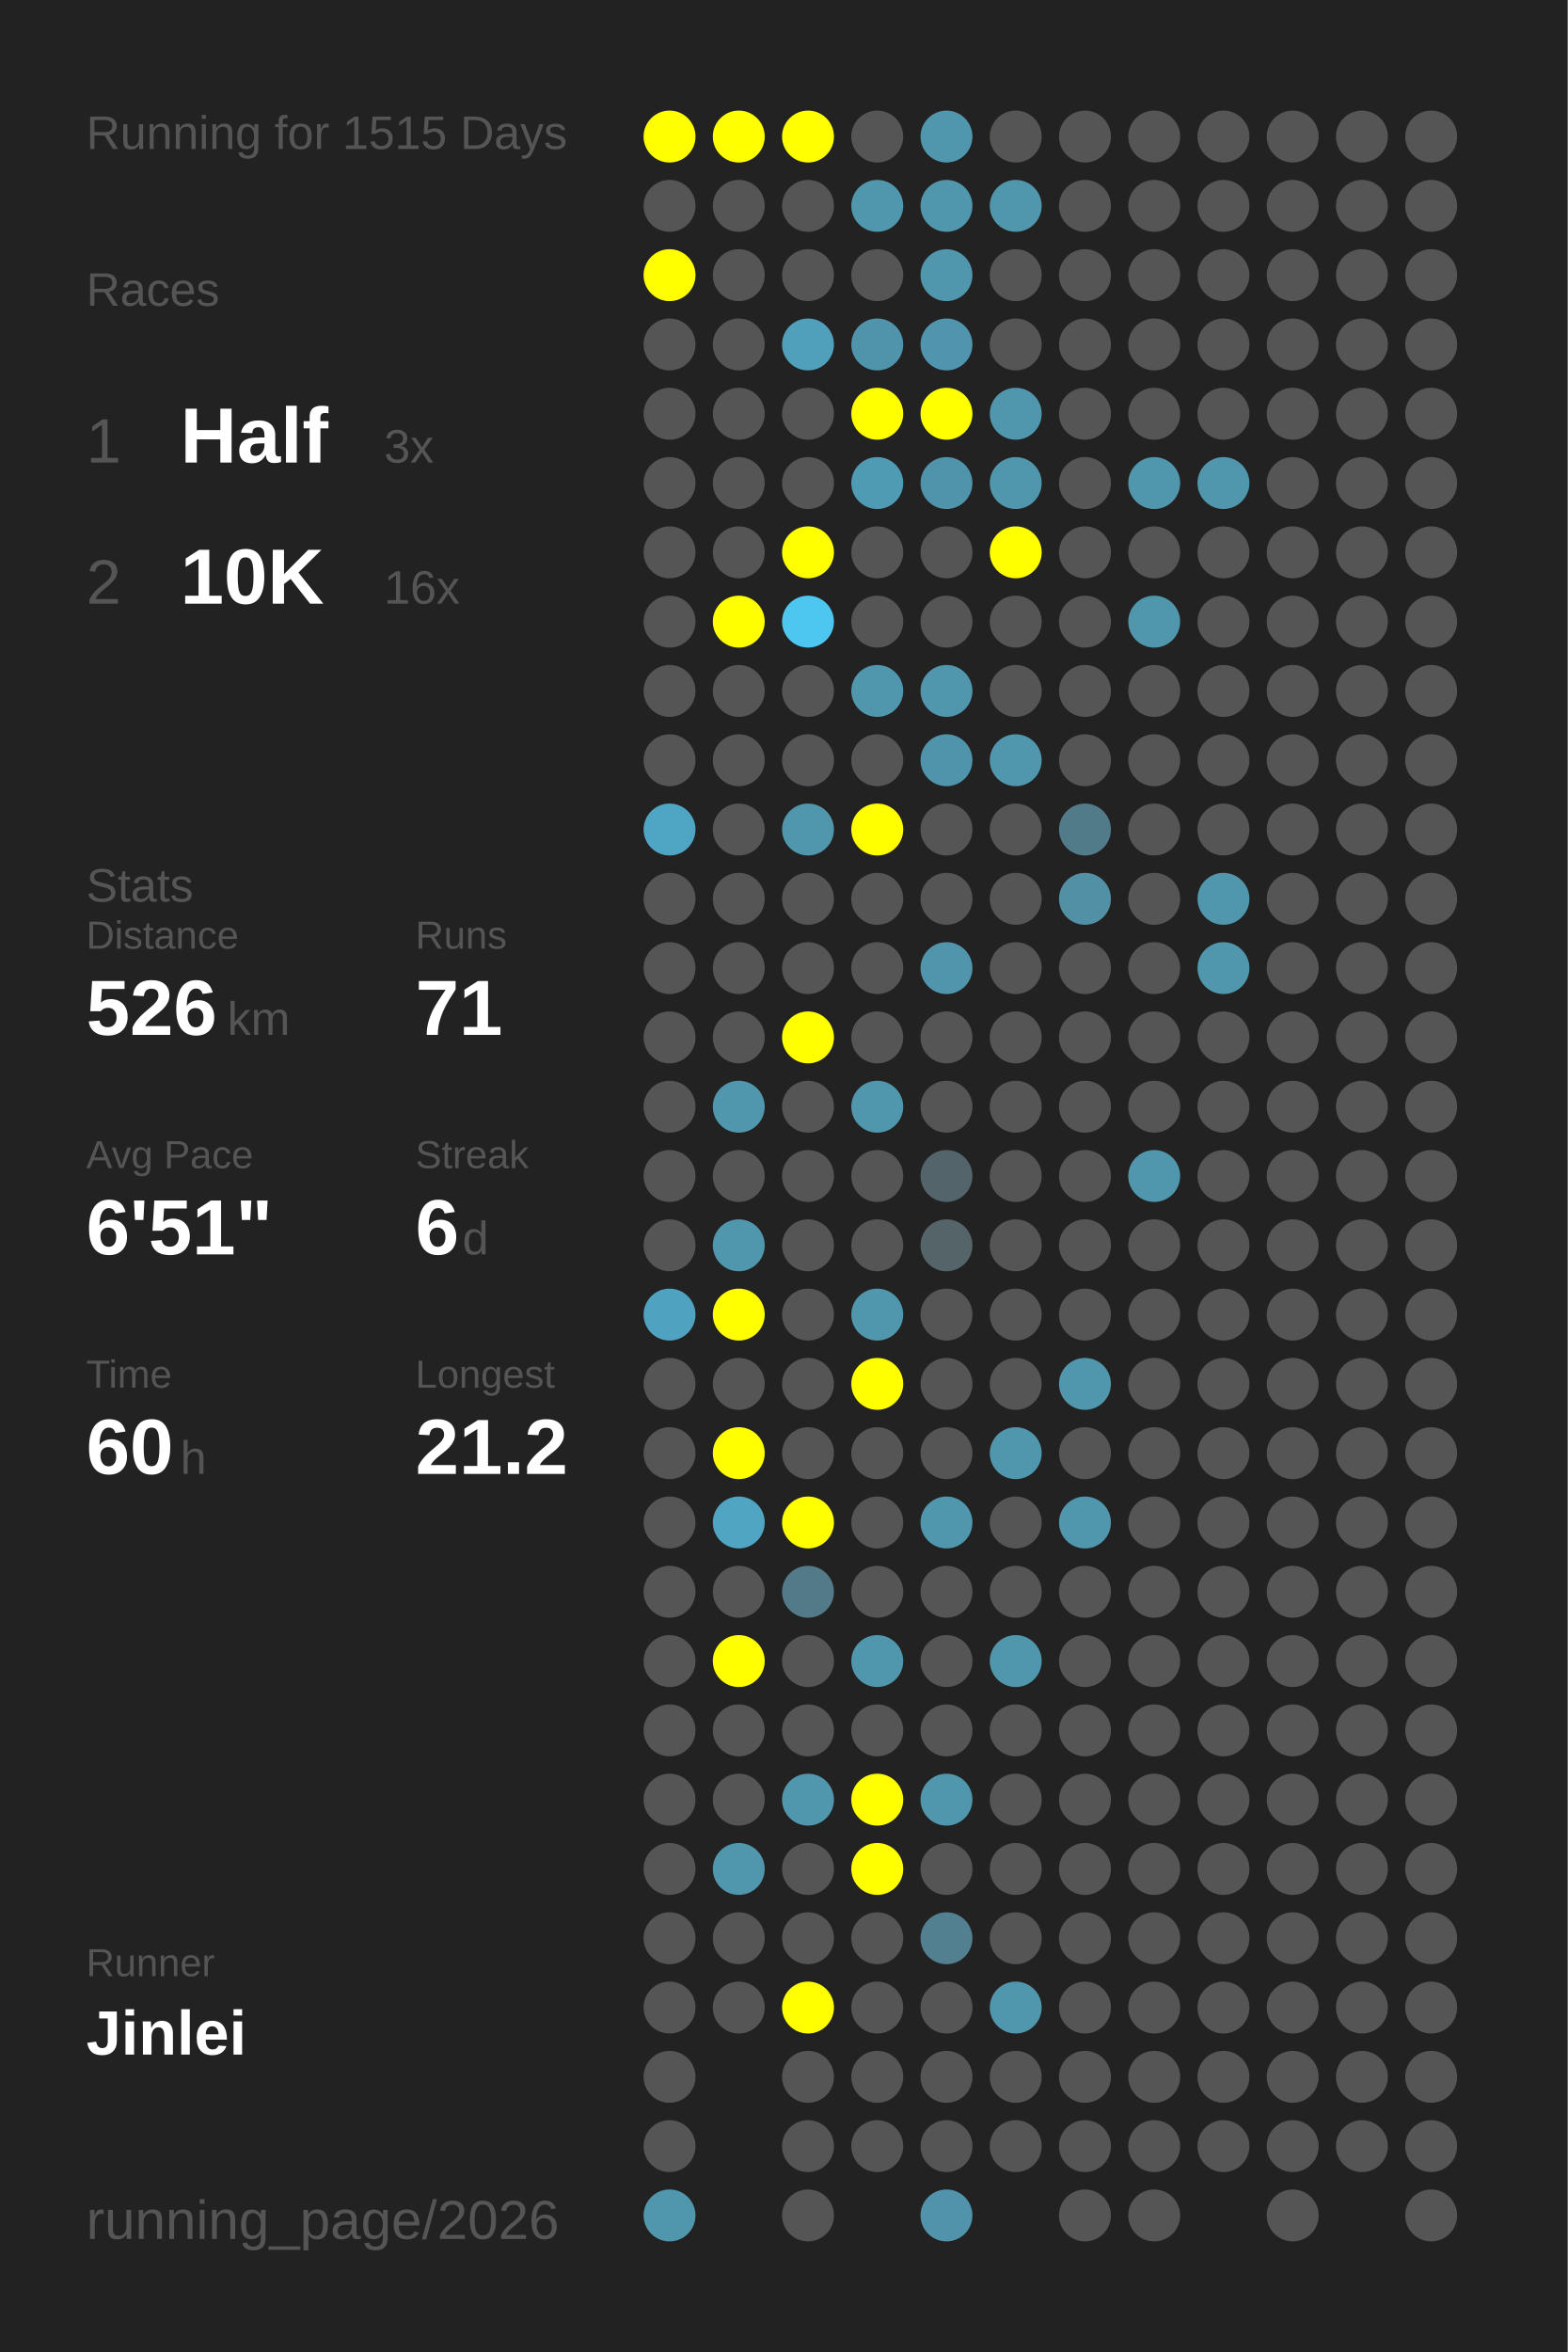
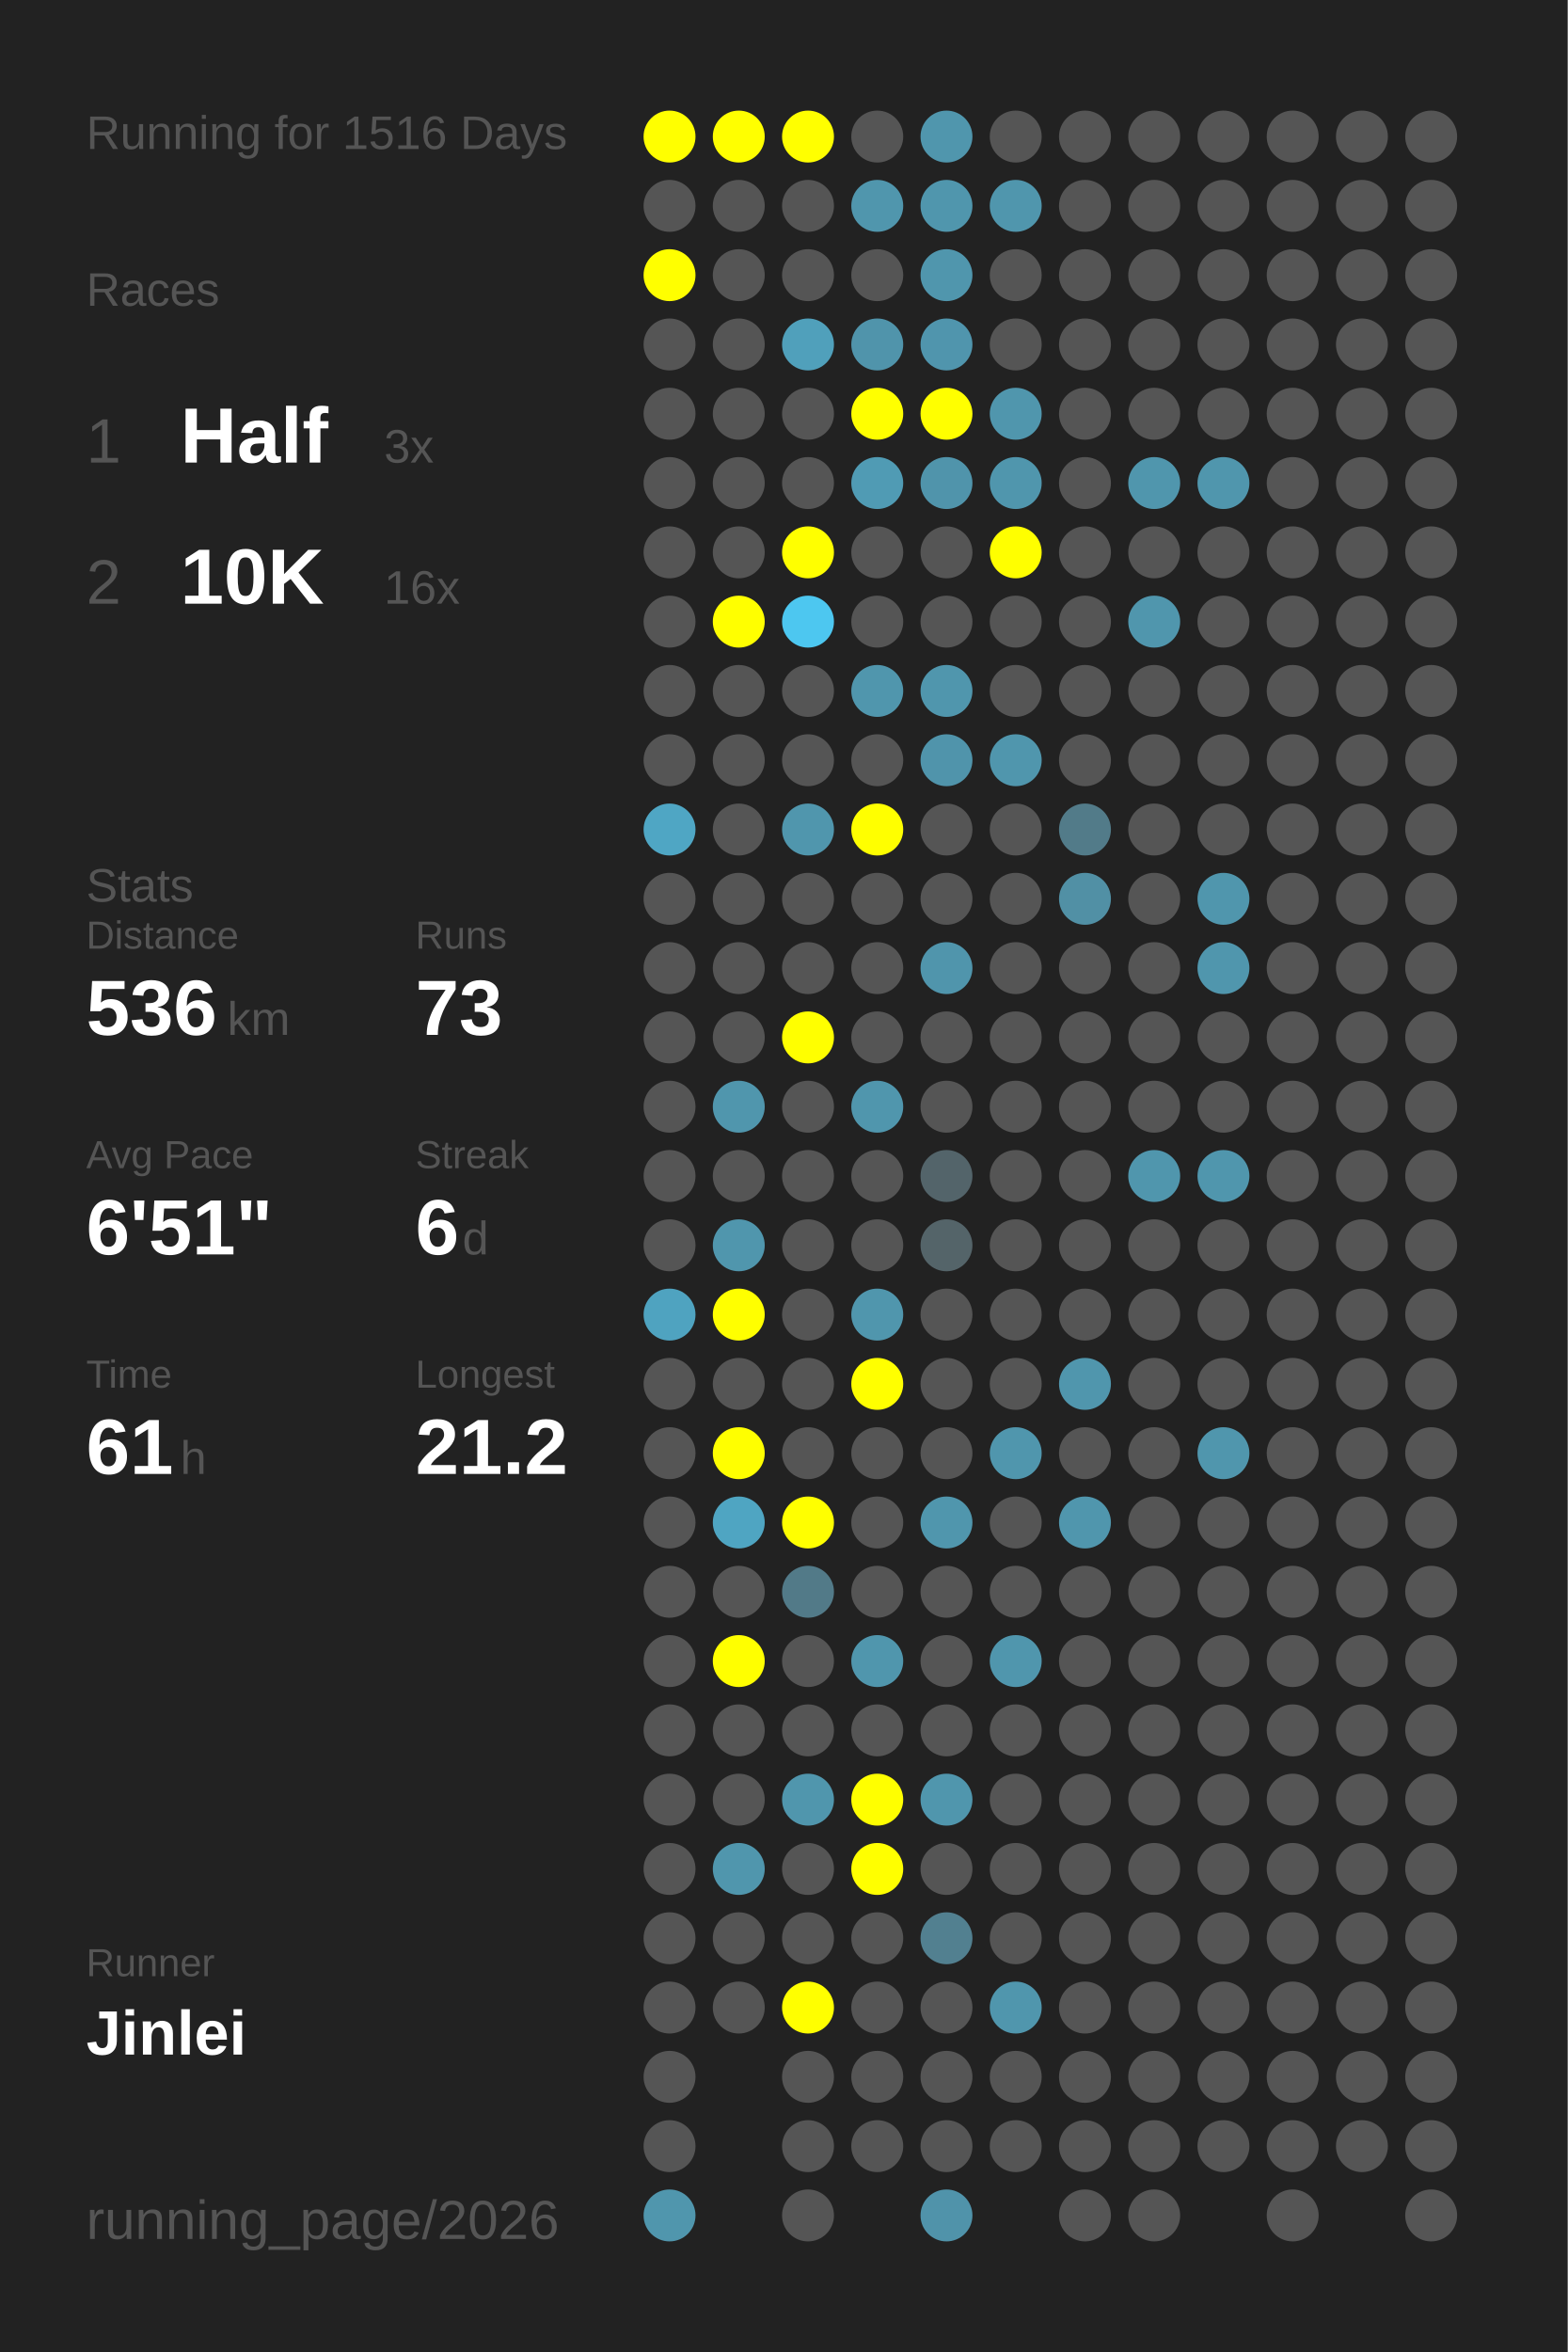
<svg xmlns="http://www.w3.org/2000/svg" baseProfile="full" height="300mm" version="1.1" viewBox="0,0,200,300" width="200mm">
  <defs />
  <rect fill="#222222" height="300" width="200" x="0" y="0" />
-   <text fill="#555555" style="font-size:6px; font-family:Arial;" x="11" y="19">Running for 1515 Days</text>
+   <text fill="#555555" style="font-size:6px; font-family:Arial;" x="11" y="19">Running for 1516 Days</text>
  <text fill="#555555" style="font-size:6px; font-family:Arial;" x="11" y="39">Races</text>
  <text fill="#555555" style="font-size:8px; font-family:Arial;" x="11" y="59">1</text>
  <text fill="#FFFFFF" style="font-size:10px; font-family:Arial; font-weight:bold;" x="23" y="59">Half</text>
  <text fill="#555555" style="font-size:6px; font-family:Arial;" x="49" y="59">3x</text>
  <text fill="#555555" style="font-size:8px; font-family:Arial;" x="11" y="77">2</text>
  <text fill="#FFFFFF" style="font-size:10px; font-family:Arial; font-weight:bold;" x="23" y="77">10K</text>
  <text fill="#555555" style="font-size:6px; font-family:Arial;" x="49" y="77">16x</text>
  <text fill="#555555" style="font-size:6px; font-family:Arial;" x="11" y="115">Stats</text>
  <text fill="#555555" style="font-size:5px; font-family:Arial;" x="11" y="121">Distance</text>
-   <text fill="#FFFFFF" style="font-size:10px; font-family:Arial; font-weight:bold;" x="11" y="132">526</text>
+   <text fill="#FFFFFF" style="font-size:10px; font-family:Arial; font-weight:bold;" x="11" y="132">536</text>
  <text fill="#555555" style="font-size:6px; font-family:Arial;" x="29" y="132">km</text>
  <text fill="#555555" style="font-size:5px; font-family:Arial;" x="53" y="121">Runs</text>
-   <text fill="#FFFFFF" style="font-size:10px; font-family:Arial; font-weight:bold;" x="53" y="132">71</text>
+   <text fill="#FFFFFF" style="font-size:10px; font-family:Arial; font-weight:bold;" x="53" y="132">73</text>
  <text fill="#555555" style="font-size:5px; font-family:Arial;" x="11" y="149">Avg Pace</text>
  <text fill="#FFFFFF" style="font-size:10px; font-family:Arial; font-weight:bold;" x="11" y="160">6'51"</text>
  <text fill="#555555" style="font-size:5px; font-family:Arial;" x="53" y="149">Streak</text>
  <text fill="#FFFFFF" style="font-size:10px; font-family:Arial; font-weight:bold;" x="53" y="160">6</text>
  <text fill="#555555" style="font-size:6px; font-family:Arial;" x="59" y="160">d</text>
  <text fill="#555555" style="font-size:5px; font-family:Arial;" x="11" y="177">Time</text>
-   <text fill="#FFFFFF" style="font-size:10px; font-family:Arial; font-weight:bold;" x="11" y="188">60</text>
+   <text fill="#FFFFFF" style="font-size:10px; font-family:Arial; font-weight:bold;" x="11" y="188">61</text>
  <text fill="#555555" style="font-size:6px; font-family:Arial;" x="23" y="188">h</text>
  <text fill="#555555" style="font-size:5px; font-family:Arial;" x="53" y="177">Longest</text>
  <text fill="#FFFFFF" style="font-size:10px; font-family:Arial; font-weight:bold;" x="53" y="188">21.2</text>
  <text fill="#555555" style="font-size:5px; font-family:Arial;" x="11" y="252.065">Runner</text>
  <text fill="#FFFFFF" style="font-size:8px; font-family:Arial; font-weight:bold;" x="11" y="262.065">Jinlei</text>
  <text fill="#555555" style="font-size:7px; font-family:Arial;" x="11" y="285.581">running_page/2026</text>
  <circle cx="85.417" cy="17.419" fill="#FFFF00" r="3.312" />
  <circle cx="85.417" cy="26.258" fill="#555555" r="3.312" />
  <circle cx="85.417" cy="35.097" fill="#FFFF00" r="3.312" />
  <circle cx="85.417" cy="43.935" fill="#555555" r="3.312" />
  <circle cx="85.417" cy="52.774" fill="#555555" r="3.312" />
  <circle cx="85.417" cy="61.613" fill="#555555" r="3.312" />
  <circle cx="85.417" cy="70.452" fill="#555555" r="3.312" />
  <circle cx="85.417" cy="79.29" fill="#555555" r="3.312" />
  <circle cx="85.417" cy="88.129" fill="#555555" r="3.312" />
  <circle cx="85.417" cy="96.968" fill="#555555" r="3.312" />
  <circle cx="85.417" cy="105.806" fill="#4fa6c4" r="3.312" />
  <circle cx="85.417" cy="114.645" fill="#555555" r="3.312" />
  <circle cx="85.417" cy="123.484" fill="#555555" r="3.312" />
  <circle cx="85.417" cy="132.323" fill="#555555" r="3.312" />
  <circle cx="85.417" cy="141.161" fill="#555555" r="3.312" />
  <circle cx="85.417" cy="150" fill="#555555" r="3.312" />
  <circle cx="85.417" cy="158.839" fill="#555555" r="3.312" />
  <circle cx="85.417" cy="167.677" fill="#4fa3c0" r="3.312" />
  <circle cx="85.417" cy="176.516" fill="#555555" r="3.312" />
  <circle cx="85.417" cy="185.355" fill="#555555" r="3.312" />
  <circle cx="85.417" cy="194.194" fill="#555555" r="3.312" />
  <circle cx="85.417" cy="203.032" fill="#555555" r="3.312" />
  <circle cx="85.417" cy="211.871" fill="#555555" r="3.312" />
  <circle cx="85.417" cy="220.71" fill="#555555" r="3.312" />
  <circle cx="85.417" cy="229.548" fill="#555555" r="3.312" />
  <circle cx="85.417" cy="238.387" fill="#555555" r="3.312" />
  <circle cx="85.417" cy="247.226" fill="#555555" r="3.312" />
  <circle cx="85.417" cy="256.065" fill="#555555" r="3.312" />
  <circle cx="85.417" cy="264.903" fill="#555555" r="3.312" />
  <circle cx="85.417" cy="273.742" fill="#555555" r="3.312" />
  <circle cx="85.417" cy="282.581" fill="#5096ad" r="3.312" />
  <circle cx="94.25" cy="17.419" fill="#FFFF00" r="3.312" />
  <circle cx="94.25" cy="26.258" fill="#555555" r="3.312" />
  <circle cx="94.25" cy="35.097" fill="#555555" r="3.312" />
  <circle cx="94.25" cy="43.935" fill="#555555" r="3.312" />
  <circle cx="94.25" cy="52.774" fill="#555555" r="3.312" />
  <circle cx="94.25" cy="61.613" fill="#555555" r="3.312" />
  <circle cx="94.25" cy="70.452" fill="#555555" r="3.312" />
  <circle cx="94.25" cy="79.29" fill="#FFFF00" r="3.312" />
  <circle cx="94.25" cy="88.129" fill="#555555" r="3.312" />
  <circle cx="94.25" cy="96.968" fill="#555555" r="3.312" />
  <circle cx="94.25" cy="105.806" fill="#555555" r="3.312" />
  <circle cx="94.25" cy="114.645" fill="#555555" r="3.312" />
  <circle cx="94.25" cy="123.484" fill="#555555" r="3.312" />
  <circle cx="94.25" cy="132.323" fill="#555555" r="3.312" />
  <circle cx="94.25" cy="141.161" fill="#5096ad" r="3.312" />
  <circle cx="94.25" cy="150" fill="#555555" r="3.312" />
  <circle cx="94.25" cy="158.839" fill="#5096ad" r="3.312" />
  <circle cx="94.25" cy="167.677" fill="#FFFF00" r="3.312" />
  <circle cx="94.25" cy="176.516" fill="#555555" r="3.312" />
  <circle cx="94.25" cy="185.355" fill="#FFFF00" r="3.312" />
  <circle cx="94.25" cy="194.194" fill="#4fa5c2" r="3.312" />
  <circle cx="94.25" cy="203.032" fill="#555555" r="3.312" />
  <circle cx="94.25" cy="211.871" fill="#FFFF00" r="3.312" />
  <circle cx="94.25" cy="220.71" fill="#555555" r="3.312" />
  <circle cx="94.25" cy="229.548" fill="#555555" r="3.312" />
  <circle cx="94.25" cy="238.387" fill="#5096ad" r="3.312" />
  <circle cx="94.25" cy="247.226" fill="#555555" r="3.312" />
  <circle cx="94.25" cy="256.065" fill="#555555" r="3.312" />
  <circle cx="103.083" cy="17.419" fill="#FFFF00" r="3.312" />
  <circle cx="103.083" cy="26.258" fill="#555555" r="3.312" />
  <circle cx="103.083" cy="35.097" fill="#555555" r="3.312" />
  <circle cx="103.083" cy="43.935" fill="#50a0bb" r="3.312" />
  <circle cx="103.083" cy="52.774" fill="#555555" r="3.312" />
  <circle cx="103.083" cy="61.613" fill="#555555" r="3.312" />
  <circle cx="103.083" cy="70.452" fill="#FFFF00" r="3.312" />
  <circle cx="103.083" cy="79.29" fill="#4dc7f0" r="3.312" />
  <circle cx="103.083" cy="88.129" fill="#555555" r="3.312" />
  <circle cx="103.083" cy="96.968" fill="#555555" r="3.312" />
  <circle cx="103.083" cy="105.806" fill="#5096ad" r="3.312" />
  <circle cx="103.083" cy="114.645" fill="#555555" r="3.312" />
  <circle cx="103.083" cy="123.484" fill="#555555" r="3.312" />
  <circle cx="103.083" cy="132.323" fill="#FFFF00" r="3.312" />
  <circle cx="103.083" cy="141.161" fill="#555555" r="3.312" />
  <circle cx="103.083" cy="150" fill="#555555" r="3.312" />
  <circle cx="103.083" cy="158.839" fill="#555555" r="3.312" />
  <circle cx="103.083" cy="167.677" fill="#555555" r="3.312" />
  <circle cx="103.083" cy="176.516" fill="#555555" r="3.312" />
  <circle cx="103.083" cy="185.355" fill="#555555" r="3.312" />
  <circle cx="103.083" cy="194.194" fill="#FFFF00" r="3.312" />
  <circle cx="103.083" cy="203.032" fill="#527a88" r="3.312" />
  <circle cx="103.083" cy="211.871" fill="#555555" r="3.312" />
  <circle cx="103.083" cy="220.71" fill="#555555" r="3.312" />
  <circle cx="103.083" cy="229.548" fill="#5096ad" r="3.312" />
  <circle cx="103.083" cy="238.387" fill="#555555" r="3.312" />
  <circle cx="103.083" cy="247.226" fill="#555555" r="3.312" />
  <circle cx="103.083" cy="256.065" fill="#FFFF00" r="3.312" />
  <circle cx="103.083" cy="264.903" fill="#555555" r="3.312" />
  <circle cx="103.083" cy="273.742" fill="#555555" r="3.312" />
  <circle cx="103.083" cy="282.581" fill="#555555" r="3.312" />
  <circle cx="111.917" cy="17.419" fill="#555555" r="3.312" />
  <circle cx="111.917" cy="26.258" fill="#5096ad" r="3.312" />
  <circle cx="111.917" cy="35.097" fill="#555555" r="3.312" />
  <circle cx="111.917" cy="43.935" fill="#5094ab" r="3.312" />
  <circle cx="111.917" cy="52.774" fill="#FFFF00" r="3.312" />
  <circle cx="111.917" cy="61.613" fill="#509bb4" r="3.312" />
  <circle cx="111.917" cy="70.452" fill="#555555" r="3.312" />
  <circle cx="111.917" cy="79.29" fill="#555555" r="3.312" />
  <circle cx="111.917" cy="88.129" fill="#5096ad" r="3.312" />
  <circle cx="111.917" cy="96.968" fill="#555555" r="3.312" />
  <circle cx="111.917" cy="105.806" fill="#FFFF00" r="3.312" />
  <circle cx="111.917" cy="114.645" fill="#555555" r="3.312" />
  <circle cx="111.917" cy="123.484" fill="#555555" r="3.312" />
  <circle cx="111.917" cy="132.323" fill="#555555" r="3.312" />
  <circle cx="111.917" cy="141.161" fill="#5096ad" r="3.312" />
  <circle cx="111.917" cy="150" fill="#555555" r="3.312" />
  <circle cx="111.917" cy="158.839" fill="#555555" r="3.312" />
  <circle cx="111.917" cy="167.677" fill="#5096ad" r="3.312" />
  <circle cx="111.917" cy="176.516" fill="#FFFF00" r="3.312" />
  <circle cx="111.917" cy="185.355" fill="#555555" r="3.312" />
  <circle cx="111.917" cy="194.194" fill="#555555" r="3.312" />
  <circle cx="111.917" cy="203.032" fill="#555555" r="3.312" />
  <circle cx="111.917" cy="211.871" fill="#5096ad" r="3.312" />
  <circle cx="111.917" cy="220.71" fill="#555555" r="3.312" />
  <circle cx="111.917" cy="229.548" fill="#FFFF00" r="3.312" />
  <circle cx="111.917" cy="238.387" fill="#FFFF00" r="3.312" />
  <circle cx="111.917" cy="247.226" fill="#555555" r="3.312" />
  <circle cx="111.917" cy="256.065" fill="#555555" r="3.312" />
  <circle cx="111.917" cy="264.903" fill="#555555" r="3.312" />
  <circle cx="111.917" cy="273.742" fill="#555555" r="3.312" />
  <circle cx="120.75" cy="17.419" fill="#5096ad" r="3.312" />
  <circle cx="120.75" cy="26.258" fill="#5096ad" r="3.312" />
  <circle cx="120.75" cy="35.097" fill="#5096ad" r="3.312" />
  <circle cx="120.75" cy="43.935" fill="#5095ad" r="3.312" />
  <circle cx="120.75" cy="52.774" fill="#FFFF00" r="3.312" />
  <circle cx="120.75" cy="61.613" fill="#5094ab" r="3.312" />
  <circle cx="120.75" cy="70.452" fill="#555555" r="3.312" />
  <circle cx="120.75" cy="79.29" fill="#555555" r="3.312" />
  <circle cx="120.75" cy="88.129" fill="#5096ad" r="3.312" />
  <circle cx="120.75" cy="96.968" fill="#5094ab" r="3.312" />
  <circle cx="120.75" cy="105.806" fill="#555555" r="3.312" />
  <circle cx="120.75" cy="114.645" fill="#555555" r="3.312" />
  <circle cx="120.75" cy="123.484" fill="#5095ac" r="3.312" />
  <circle cx="120.75" cy="132.323" fill="#555555" r="3.312" />
  <circle cx="120.75" cy="141.161" fill="#555555" r="3.312" />
  <circle cx="120.75" cy="150" fill="#53646a" r="3.312" />
  <circle cx="120.75" cy="158.839" fill="#546469" r="3.312" />
  <circle cx="120.75" cy="167.677" fill="#555555" r="3.312" />
  <circle cx="120.75" cy="176.516" fill="#555555" r="3.312" />
  <circle cx="120.75" cy="185.355" fill="#555555" r="3.312" />
  <circle cx="120.75" cy="194.194" fill="#5096ad" r="3.312" />
  <circle cx="120.75" cy="203.032" fill="#555555" r="3.312" />
  <circle cx="120.75" cy="211.871" fill="#555555" r="3.312" />
  <circle cx="120.75" cy="220.71" fill="#555555" r="3.312" />
  <circle cx="120.75" cy="229.548" fill="#5096ad" r="3.312" />
  <circle cx="120.75" cy="238.387" fill="#555555" r="3.312" />
  <circle cx="120.75" cy="247.226" fill="#528090" r="3.312" />
  <circle cx="120.75" cy="256.065" fill="#555555" r="3.312" />
  <circle cx="120.75" cy="264.903" fill="#555555" r="3.312" />
  <circle cx="120.75" cy="273.742" fill="#555555" r="3.312" />
  <circle cx="120.75" cy="282.581" fill="#5093aa" r="3.312" />
  <circle cx="129.583" cy="17.419" fill="#555555" r="3.312" />
  <circle cx="129.583" cy="26.258" fill="#5096ad" r="3.312" />
  <circle cx="129.583" cy="35.097" fill="#555555" r="3.312" />
  <circle cx="129.583" cy="43.935" fill="#555555" r="3.312" />
  <circle cx="129.583" cy="52.774" fill="#5096ad" r="3.312" />
  <circle cx="129.583" cy="61.613" fill="#5096ad" r="3.312" />
  <circle cx="129.583" cy="70.452" fill="#FFFF00" r="3.312" />
  <circle cx="129.583" cy="79.29" fill="#555555" r="3.312" />
  <circle cx="129.583" cy="88.129" fill="#555555" r="3.312" />
  <circle cx="129.583" cy="96.968" fill="#5096ad" r="3.312" />
  <circle cx="129.583" cy="105.806" fill="#555555" r="3.312" />
  <circle cx="129.583" cy="114.645" fill="#555555" r="3.312" />
  <circle cx="129.583" cy="123.484" fill="#555555" r="3.312" />
  <circle cx="129.583" cy="132.323" fill="#555555" r="3.312" />
  <circle cx="129.583" cy="141.161" fill="#555555" r="3.312" />
  <circle cx="129.583" cy="150" fill="#555555" r="3.312" />
  <circle cx="129.583" cy="158.839" fill="#555555" r="3.312" />
  <circle cx="129.583" cy="167.677" fill="#555555" r="3.312" />
  <circle cx="129.583" cy="176.516" fill="#555555" r="3.312" />
  <circle cx="129.583" cy="185.355" fill="#5096ad" r="3.312" />
  <circle cx="129.583" cy="194.194" fill="#555555" r="3.312" />
  <circle cx="129.583" cy="203.032" fill="#555555" r="3.312" />
  <circle cx="129.583" cy="211.871" fill="#5096ad" r="3.312" />
  <circle cx="129.583" cy="220.71" fill="#555555" r="3.312" />
  <circle cx="129.583" cy="229.548" fill="#555555" r="3.312" />
  <circle cx="129.583" cy="238.387" fill="#555555" r="3.312" />
  <circle cx="129.583" cy="247.226" fill="#555555" r="3.312" />
  <circle cx="129.583" cy="256.065" fill="#5096ad" r="3.312" />
  <circle cx="129.583" cy="264.903" fill="#555555" r="3.312" />
  <circle cx="129.583" cy="273.742" fill="#555555" r="3.312" />
  <circle cx="138.417" cy="17.419" fill="#555555" r="3.312" />
  <circle cx="138.417" cy="26.258" fill="#555555" r="3.312" />
  <circle cx="138.417" cy="35.097" fill="#555555" r="3.312" />
  <circle cx="138.417" cy="43.935" fill="#555555" r="3.312" />
  <circle cx="138.417" cy="52.774" fill="#555555" r="3.312" />
  <circle cx="138.417" cy="61.613" fill="#555555" r="3.312" />
  <circle cx="138.417" cy="70.452" fill="#555555" r="3.312" />
  <circle cx="138.417" cy="79.29" fill="#555555" r="3.312" />
  <circle cx="138.417" cy="88.129" fill="#555555" r="3.312" />
  <circle cx="138.417" cy="96.968" fill="#555555" r="3.312" />
  <circle cx="138.417" cy="105.806" fill="#527b89" r="3.312" />
  <circle cx="138.417" cy="114.645" fill="#5190a5" r="3.312" />
  <circle cx="138.417" cy="123.484" fill="#555555" r="3.312" />
  <circle cx="138.417" cy="132.323" fill="#555555" r="3.312" />
  <circle cx="138.417" cy="141.161" fill="#555555" r="3.312" />
  <circle cx="138.417" cy="150" fill="#555555" r="3.312" />
  <circle cx="138.417" cy="158.839" fill="#555555" r="3.312" />
  <circle cx="138.417" cy="167.677" fill="#555555" r="3.312" />
  <circle cx="138.417" cy="176.516" fill="#5096ad" r="3.312" />
  <circle cx="138.417" cy="185.355" fill="#555555" r="3.312" />
  <circle cx="138.417" cy="194.194" fill="#5096ad" r="3.312" />
  <circle cx="138.417" cy="203.032" fill="#555555" r="3.312" />
  <circle cx="138.417" cy="211.871" fill="#555555" r="3.312" />
  <circle cx="138.417" cy="220.71" fill="#555555" r="3.312" />
  <circle cx="138.417" cy="229.548" fill="#555555" r="3.312" />
  <circle cx="138.417" cy="238.387" fill="#555555" r="3.312" />
  <circle cx="138.417" cy="247.226" fill="#555555" r="3.312" />
  <circle cx="138.417" cy="256.065" fill="#555555" r="3.312" />
  <circle cx="138.417" cy="264.903" fill="#555555" r="3.312" />
  <circle cx="138.417" cy="273.742" fill="#555555" r="3.312" />
  <circle cx="138.417" cy="282.581" fill="#555555" r="3.312" />
  <circle cx="147.25" cy="17.419" fill="#555555" r="3.312" />
  <circle cx="147.25" cy="26.258" fill="#555555" r="3.312" />
  <circle cx="147.25" cy="35.097" fill="#555555" r="3.312" />
  <circle cx="147.25" cy="43.935" fill="#555555" r="3.312" />
  <circle cx="147.25" cy="52.774" fill="#555555" r="3.312" />
  <circle cx="147.25" cy="61.613" fill="#5096ad" r="3.312" />
  <circle cx="147.25" cy="70.452" fill="#555555" r="3.312" />
  <circle cx="147.25" cy="79.29" fill="#5096ad" r="3.312" />
  <circle cx="147.25" cy="88.129" fill="#555555" r="3.312" />
  <circle cx="147.25" cy="96.968" fill="#555555" r="3.312" />
  <circle cx="147.25" cy="105.806" fill="#555555" r="3.312" />
  <circle cx="147.25" cy="114.645" fill="#555555" r="3.312" />
  <circle cx="147.25" cy="123.484" fill="#555555" r="3.312" />
  <circle cx="147.25" cy="132.323" fill="#555555" r="3.312" />
  <circle cx="147.25" cy="141.161" fill="#555555" r="3.312" />
  <circle cx="147.25" cy="150" fill="#5096ad" r="3.312" />
  <circle cx="147.25" cy="158.839" fill="#555555" r="3.312" />
  <circle cx="147.25" cy="167.677" fill="#555555" r="3.312" />
  <circle cx="147.25" cy="176.516" fill="#555555" r="3.312" />
  <circle cx="147.25" cy="185.355" fill="#555555" r="3.312" />
  <circle cx="147.25" cy="194.194" fill="#555555" r="3.312" />
  <circle cx="147.25" cy="203.032" fill="#555555" r="3.312" />
  <circle cx="147.25" cy="211.871" fill="#555555" r="3.312" />
  <circle cx="147.25" cy="220.71" fill="#555555" r="3.312" />
  <circle cx="147.25" cy="229.548" fill="#555555" r="3.312" />
  <circle cx="147.25" cy="238.387" fill="#555555" r="3.312" />
  <circle cx="147.25" cy="247.226" fill="#555555" r="3.312" />
  <circle cx="147.25" cy="256.065" fill="#555555" r="3.312" />
  <circle cx="147.25" cy="264.903" fill="#555555" r="3.312" />
  <circle cx="147.25" cy="273.742" fill="#555555" r="3.312" />
  <circle cx="147.25" cy="282.581" fill="#555555" r="3.312" />
  <circle cx="156.083" cy="17.419" fill="#555555" r="3.312" />
  <circle cx="156.083" cy="26.258" fill="#555555" r="3.312" />
  <circle cx="156.083" cy="35.097" fill="#555555" r="3.312" />
  <circle cx="156.083" cy="43.935" fill="#555555" r="3.312" />
  <circle cx="156.083" cy="52.774" fill="#555555" r="3.312" />
  <circle cx="156.083" cy="61.613" fill="#5096ad" r="3.312" />
  <circle cx="156.083" cy="70.452" fill="#555555" r="3.312" />
  <circle cx="156.083" cy="79.29" fill="#555555" r="3.312" />
  <circle cx="156.083" cy="88.129" fill="#555555" r="3.312" />
  <circle cx="156.083" cy="96.968" fill="#555555" r="3.312" />
  <circle cx="156.083" cy="105.806" fill="#555555" r="3.312" />
  <circle cx="156.083" cy="114.645" fill="#5096ad" r="3.312" />
  <circle cx="156.083" cy="123.484" fill="#5096ad" r="3.312" />
  <circle cx="156.083" cy="132.323" fill="#555555" r="3.312" />
  <circle cx="156.083" cy="141.161" fill="#555555" r="3.312" />
-   <circle cx="156.083" cy="150" fill="#555555" r="3.312" />
+   <circle cx="156.083" cy="150" fill="#5096ad" r="3.312" />
  <circle cx="156.083" cy="158.839" fill="#555555" r="3.312" />
  <circle cx="156.083" cy="167.677" fill="#555555" r="3.312" />
  <circle cx="156.083" cy="176.516" fill="#555555" r="3.312" />
-   <circle cx="156.083" cy="185.355" fill="#555555" r="3.312" />
+   <circle cx="156.083" cy="185.355" fill="#5096ad" r="3.312" />
  <circle cx="156.083" cy="194.194" fill="#555555" r="3.312" />
  <circle cx="156.083" cy="203.032" fill="#555555" r="3.312" />
  <circle cx="156.083" cy="211.871" fill="#555555" r="3.312" />
  <circle cx="156.083" cy="220.71" fill="#555555" r="3.312" />
  <circle cx="156.083" cy="229.548" fill="#555555" r="3.312" />
  <circle cx="156.083" cy="238.387" fill="#555555" r="3.312" />
  <circle cx="156.083" cy="247.226" fill="#555555" r="3.312" />
  <circle cx="156.083" cy="256.065" fill="#555555" r="3.312" />
  <circle cx="156.083" cy="264.903" fill="#555555" r="3.312" />
  <circle cx="156.083" cy="273.742" fill="#555555" r="3.312" />
  <circle cx="164.917" cy="17.419" fill="#555555" r="3.312" />
  <circle cx="164.917" cy="26.258" fill="#555555" r="3.312" />
  <circle cx="164.917" cy="35.097" fill="#555555" r="3.312" />
  <circle cx="164.917" cy="43.935" fill="#555555" r="3.312" />
  <circle cx="164.917" cy="52.774" fill="#555555" r="3.312" />
  <circle cx="164.917" cy="61.613" fill="#555555" r="3.312" />
  <circle cx="164.917" cy="70.452" fill="#555555" r="3.312" />
  <circle cx="164.917" cy="79.29" fill="#555555" r="3.312" />
  <circle cx="164.917" cy="88.129" fill="#555555" r="3.312" />
  <circle cx="164.917" cy="96.968" fill="#555555" r="3.312" />
  <circle cx="164.917" cy="105.806" fill="#555555" r="3.312" />
  <circle cx="164.917" cy="114.645" fill="#555555" r="3.312" />
  <circle cx="164.917" cy="123.484" fill="#555555" r="3.312" />
  <circle cx="164.917" cy="132.323" fill="#555555" r="3.312" />
  <circle cx="164.917" cy="141.161" fill="#555555" r="3.312" />
  <circle cx="164.917" cy="150" fill="#555555" r="3.312" />
  <circle cx="164.917" cy="158.839" fill="#555555" r="3.312" />
  <circle cx="164.917" cy="167.677" fill="#555555" r="3.312" />
  <circle cx="164.917" cy="176.516" fill="#555555" r="3.312" />
  <circle cx="164.917" cy="185.355" fill="#555555" r="3.312" />
  <circle cx="164.917" cy="194.194" fill="#555555" r="3.312" />
  <circle cx="164.917" cy="203.032" fill="#555555" r="3.312" />
  <circle cx="164.917" cy="211.871" fill="#555555" r="3.312" />
  <circle cx="164.917" cy="220.71" fill="#555555" r="3.312" />
  <circle cx="164.917" cy="229.548" fill="#555555" r="3.312" />
  <circle cx="164.917" cy="238.387" fill="#555555" r="3.312" />
  <circle cx="164.917" cy="247.226" fill="#555555" r="3.312" />
  <circle cx="164.917" cy="256.065" fill="#555555" r="3.312" />
  <circle cx="164.917" cy="264.903" fill="#555555" r="3.312" />
  <circle cx="164.917" cy="273.742" fill="#555555" r="3.312" />
  <circle cx="164.917" cy="282.581" fill="#555555" r="3.312" />
  <circle cx="173.75" cy="17.419" fill="#555555" r="3.312" />
  <circle cx="173.75" cy="26.258" fill="#555555" r="3.312" />
  <circle cx="173.75" cy="35.097" fill="#555555" r="3.312" />
  <circle cx="173.75" cy="43.935" fill="#555555" r="3.312" />
  <circle cx="173.75" cy="52.774" fill="#555555" r="3.312" />
  <circle cx="173.75" cy="61.613" fill="#555555" r="3.312" />
  <circle cx="173.75" cy="70.452" fill="#555555" r="3.312" />
  <circle cx="173.75" cy="79.29" fill="#555555" r="3.312" />
  <circle cx="173.75" cy="88.129" fill="#555555" r="3.312" />
  <circle cx="173.75" cy="96.968" fill="#555555" r="3.312" />
  <circle cx="173.75" cy="105.806" fill="#555555" r="3.312" />
  <circle cx="173.75" cy="114.645" fill="#555555" r="3.312" />
  <circle cx="173.75" cy="123.484" fill="#555555" r="3.312" />
  <circle cx="173.75" cy="132.323" fill="#555555" r="3.312" />
  <circle cx="173.75" cy="141.161" fill="#555555" r="3.312" />
  <circle cx="173.75" cy="150" fill="#555555" r="3.312" />
  <circle cx="173.75" cy="158.839" fill="#555555" r="3.312" />
  <circle cx="173.75" cy="167.677" fill="#555555" r="3.312" />
  <circle cx="173.75" cy="176.516" fill="#555555" r="3.312" />
  <circle cx="173.75" cy="185.355" fill="#555555" r="3.312" />
  <circle cx="173.75" cy="194.194" fill="#555555" r="3.312" />
  <circle cx="173.75" cy="203.032" fill="#555555" r="3.312" />
  <circle cx="173.75" cy="211.871" fill="#555555" r="3.312" />
  <circle cx="173.75" cy="220.71" fill="#555555" r="3.312" />
  <circle cx="173.75" cy="229.548" fill="#555555" r="3.312" />
  <circle cx="173.75" cy="238.387" fill="#555555" r="3.312" />
  <circle cx="173.75" cy="247.226" fill="#555555" r="3.312" />
  <circle cx="173.75" cy="256.065" fill="#555555" r="3.312" />
  <circle cx="173.75" cy="264.903" fill="#555555" r="3.312" />
  <circle cx="173.75" cy="273.742" fill="#555555" r="3.312" />
  <circle cx="182.583" cy="17.419" fill="#555555" r="3.312" />
  <circle cx="182.583" cy="26.258" fill="#555555" r="3.312" />
  <circle cx="182.583" cy="35.097" fill="#555555" r="3.312" />
  <circle cx="182.583" cy="43.935" fill="#555555" r="3.312" />
  <circle cx="182.583" cy="52.774" fill="#555555" r="3.312" />
  <circle cx="182.583" cy="61.613" fill="#555555" r="3.312" />
  <circle cx="182.583" cy="70.452" fill="#555555" r="3.312" />
  <circle cx="182.583" cy="79.29" fill="#555555" r="3.312" />
  <circle cx="182.583" cy="88.129" fill="#555555" r="3.312" />
  <circle cx="182.583" cy="96.968" fill="#555555" r="3.312" />
  <circle cx="182.583" cy="105.806" fill="#555555" r="3.312" />
  <circle cx="182.583" cy="114.645" fill="#555555" r="3.312" />
  <circle cx="182.583" cy="123.484" fill="#555555" r="3.312" />
  <circle cx="182.583" cy="132.323" fill="#555555" r="3.312" />
  <circle cx="182.583" cy="141.161" fill="#555555" r="3.312" />
  <circle cx="182.583" cy="150" fill="#555555" r="3.312" />
  <circle cx="182.583" cy="158.839" fill="#555555" r="3.312" />
  <circle cx="182.583" cy="167.677" fill="#555555" r="3.312" />
  <circle cx="182.583" cy="176.516" fill="#555555" r="3.312" />
  <circle cx="182.583" cy="185.355" fill="#555555" r="3.312" />
  <circle cx="182.583" cy="194.194" fill="#555555" r="3.312" />
  <circle cx="182.583" cy="203.032" fill="#555555" r="3.312" />
  <circle cx="182.583" cy="211.871" fill="#555555" r="3.312" />
  <circle cx="182.583" cy="220.71" fill="#555555" r="3.312" />
  <circle cx="182.583" cy="229.548" fill="#555555" r="3.312" />
  <circle cx="182.583" cy="238.387" fill="#555555" r="3.312" />
  <circle cx="182.583" cy="247.226" fill="#555555" r="3.312" />
  <circle cx="182.583" cy="256.065" fill="#555555" r="3.312" />
  <circle cx="182.583" cy="264.903" fill="#555555" r="3.312" />
  <circle cx="182.583" cy="273.742" fill="#555555" r="3.312" />
  <circle cx="182.583" cy="282.581" fill="#555555" r="3.312" />
</svg>
